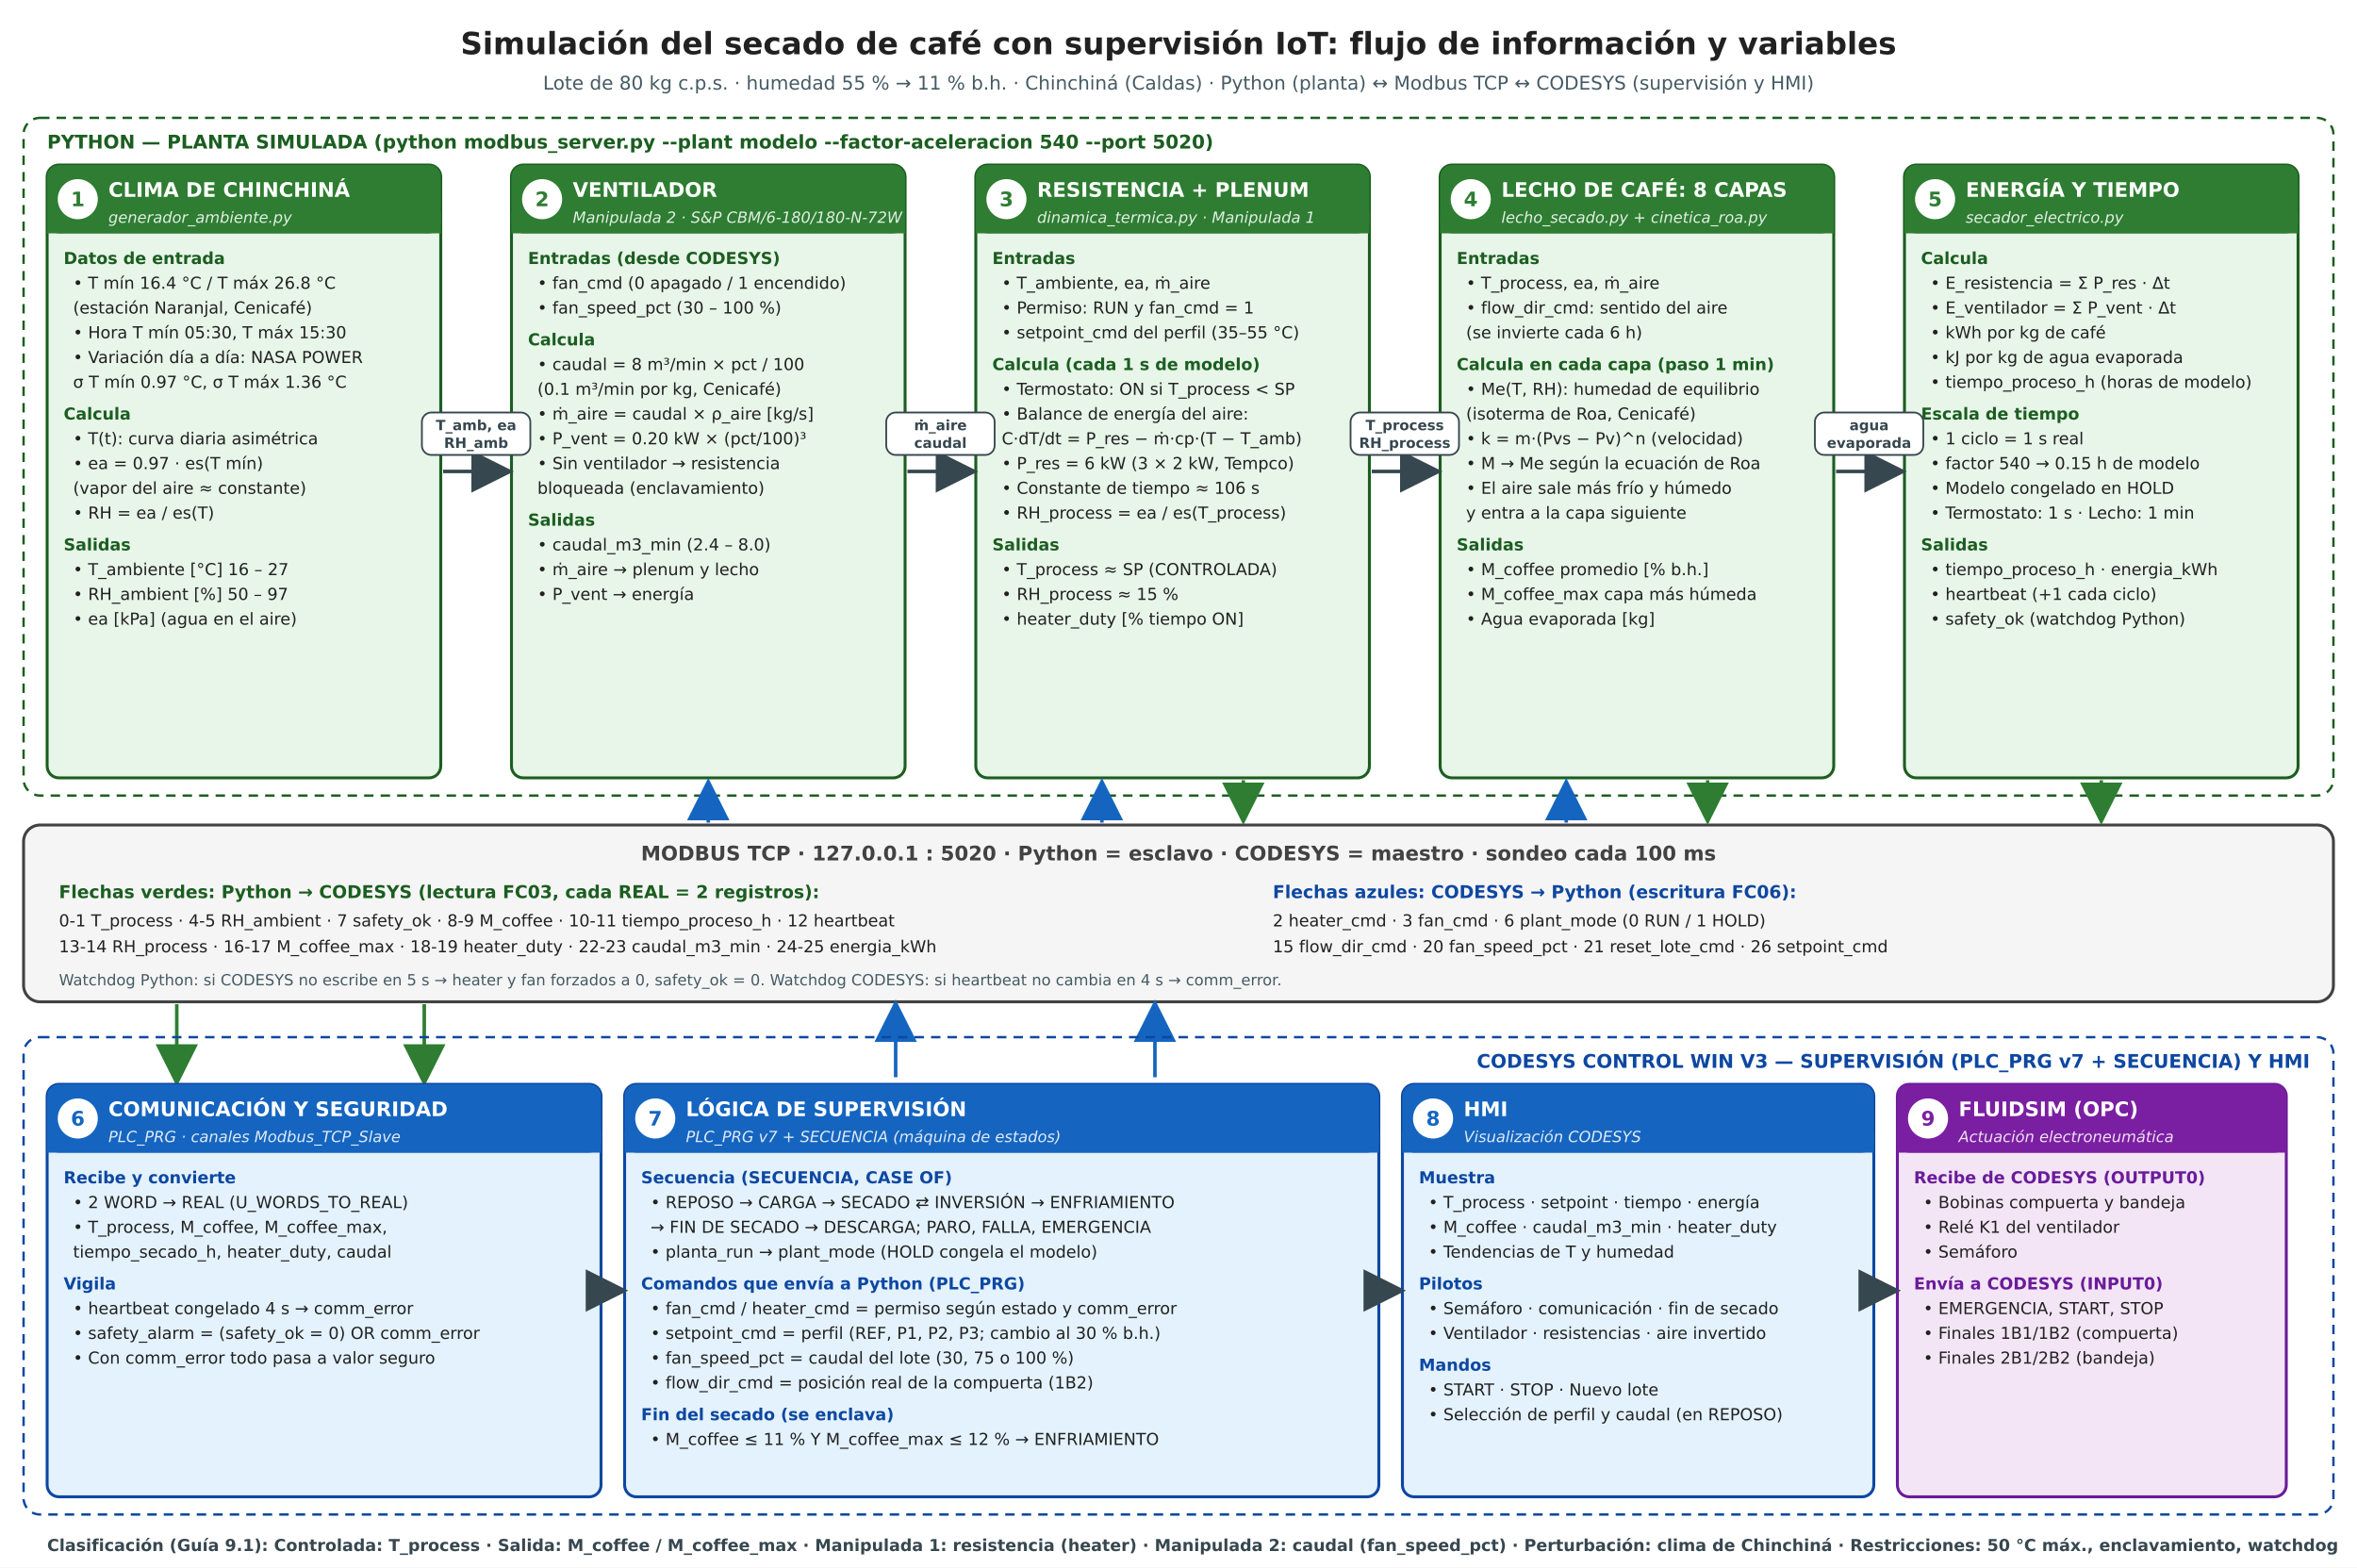
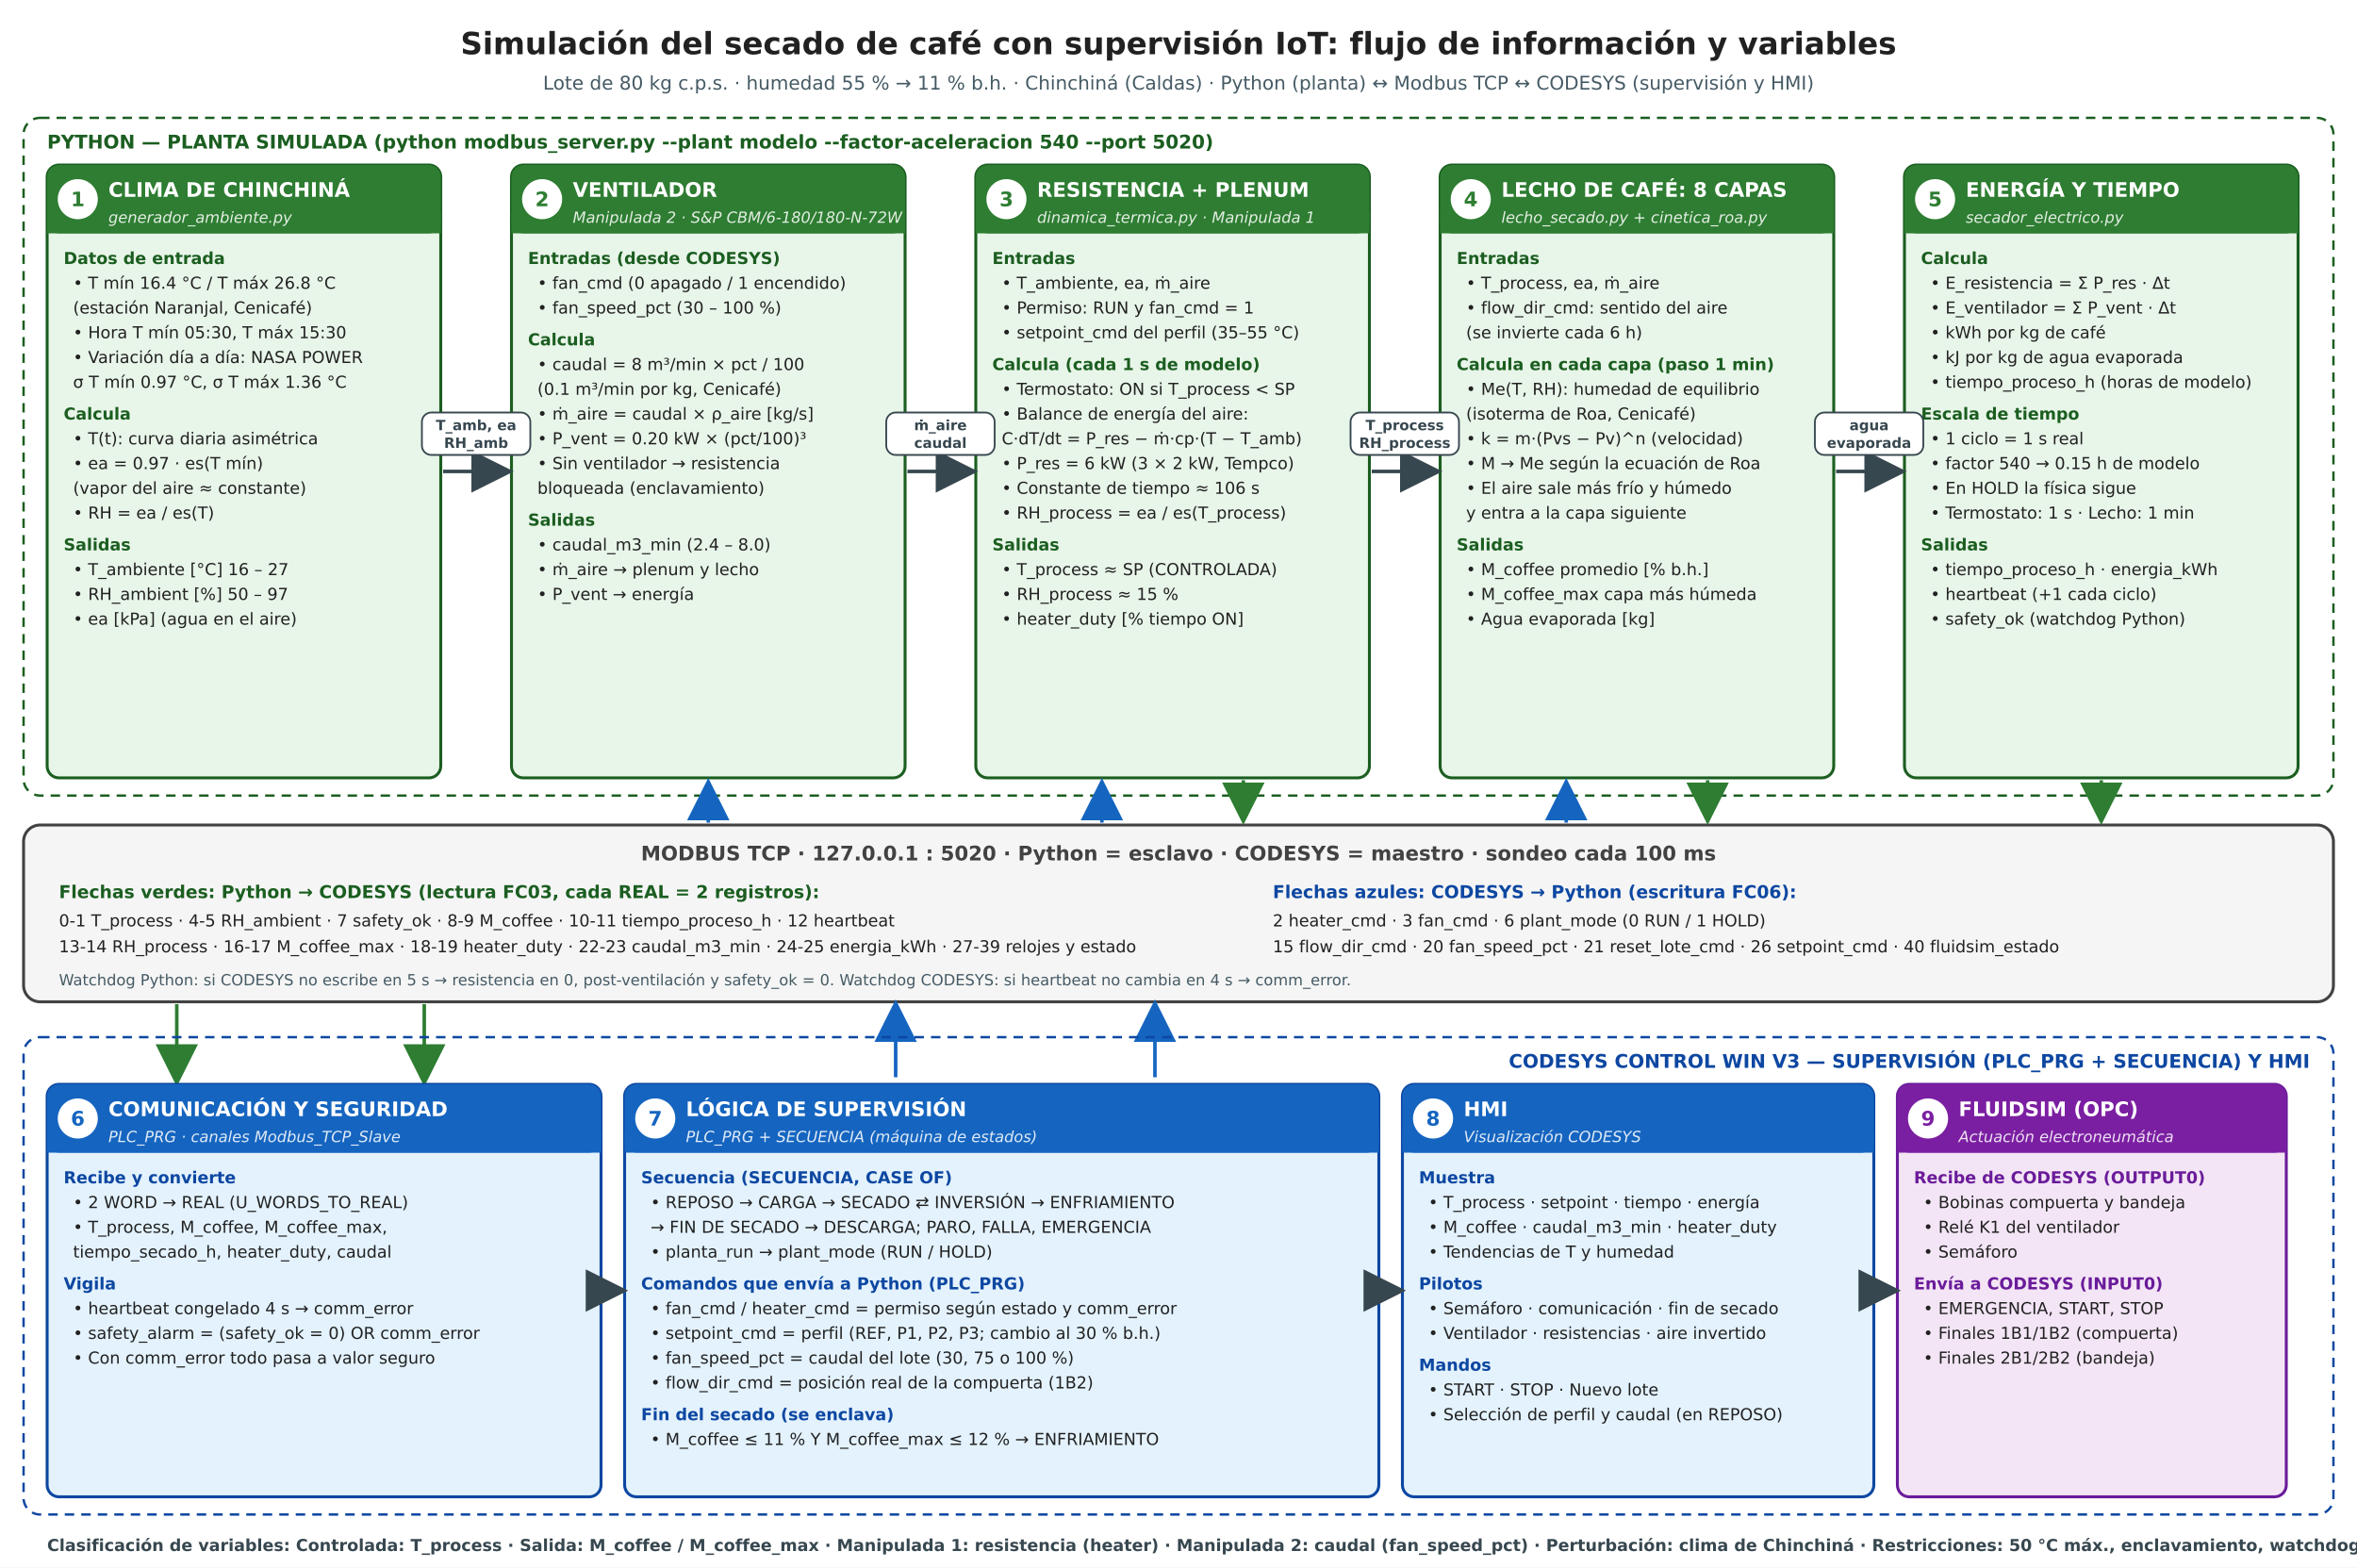
<svg xmlns="http://www.w3.org/2000/svg" width="2000" height="1330" viewBox="0 0 2000 1330">
  <defs>
    <marker id="m" markerWidth="12" markerHeight="12" refX="10" refY="6" orient="auto">
      <path d="M0,0 L12,6 L0,12 z" fill="#37474f" />
    </marker>
    <marker id="mg" markerWidth="12" markerHeight="12" refX="10" refY="6" orient="auto">
      <path d="M0,0 L12,6 L0,12 z" fill="#2e7d32" />
    </marker>
    <marker id="mb" markerWidth="12" markerHeight="12" refX="10" refY="6" orient="auto">
      <path d="M0,0 L12,6 L0,12 z" fill="#1565c0" />
    </marker>
  </defs>
  <rect width="2000" height="1330" fill="#ffffff" />
  <text x="1000.0" y="46" font-family="DejaVu Sans, Arial, sans-serif" font-size="26" font-weight="bold" fill="#212121" text-anchor="middle">Simulación del secado de café con supervisión IoT: flujo de información y variables</text>
  <text x="1000.0" y="76" font-family="DejaVu Sans, Arial, sans-serif" font-size="16" font-weight="normal" fill="#455a64" text-anchor="middle">Lote de 80 kg c.p.s. · humedad 55 % → 11 % b.h. · Chinchiná (Caldas) · Python (planta) ↔ Modbus TCP ↔ CODESYS (supervisión y HMI)</text>
  <rect x="20" y="100" width="1960" height="575" rx="14" fill="none" stroke="#1b5e20" stroke-width="2" stroke-dasharray="8 6" />
  <text x="40" y="126" font-family="DejaVu Sans, Arial, sans-serif" font-size="16" font-weight="bold" fill="#1b5e20" text-anchor="start">PYTHON — PLANTA SIMULADA  (python modbus_server.py --plant modelo --factor-aceleracion 540 --port 5020)</text>
  <rect x="40" y="140" width="334" height="520" rx="10" fill="#e8f5e9" stroke="#1b5e20" stroke-width="2.5" />
  <rect x="40" y="140" width="334" height="58" rx="10" fill="#2e7d32" />
  <rect x="40" y="180" width="334" height="18" fill="#2e7d32" />
  <circle cx="66" cy="169" r="17" fill="#ffffff" />
  <text x="66" y="175" font-family="DejaVu Sans, Arial, sans-serif" font-size="17" font-weight="bold" fill="#2e7d32" text-anchor="middle">1</text>
  <text x="92" y="167" font-family="DejaVu Sans, Arial, sans-serif" font-size="17" font-weight="bold" fill="#ffffff" text-anchor="start">CLIMA DE CHINCHINÁ</text>
  <text x="92" y="189" font-family="DejaVu Sans, Arial, sans-serif" font-size="13" font-weight="normal" fill="#ffffffdd" text-anchor="start" font-style="italic">generador_ambiente.py</text>
  <text x="54" y="224" font-family="DejaVu Sans, Arial, sans-serif" font-size="14" font-weight="bold" fill="#1b5e20" text-anchor="start">Datos de entrada</text>
  <text x="62" y="245" font-family="DejaVu Sans, Arial, sans-serif" font-size="14" font-weight="normal" fill="#212121" text-anchor="start">• T mín 16.4 °C / T máx 26.8 °C</text>
  <text x="62" y="266" font-family="DejaVu Sans, Arial, sans-serif" font-size="14" font-weight="normal" fill="#212121" text-anchor="start">  (estación Naranjal, Cenicafé)</text>
  <text x="62" y="287" font-family="DejaVu Sans, Arial, sans-serif" font-size="14" font-weight="normal" fill="#212121" text-anchor="start">• Hora T mín 05:30, T máx 15:30</text>
  <text x="62" y="308" font-family="DejaVu Sans, Arial, sans-serif" font-size="14" font-weight="normal" fill="#212121" text-anchor="start">• Variación día a día: NASA POWER</text>
  <text x="62" y="329" font-family="DejaVu Sans, Arial, sans-serif" font-size="14" font-weight="normal" fill="#212121" text-anchor="start">  σ T mín 0.97 °C, σ T máx 1.36 °C</text>
  <text x="54" y="356" font-family="DejaVu Sans, Arial, sans-serif" font-size="14" font-weight="bold" fill="#1b5e20" text-anchor="start">Calcula</text>
  <text x="62" y="377" font-family="DejaVu Sans, Arial, sans-serif" font-size="14" font-weight="normal" fill="#212121" text-anchor="start">• T(t): curva diaria asimétrica</text>
  <text x="62" y="398" font-family="DejaVu Sans, Arial, sans-serif" font-size="14" font-weight="normal" fill="#212121" text-anchor="start">• ea = 0.97 · es(T mín)</text>
  <text x="62" y="419" font-family="DejaVu Sans, Arial, sans-serif" font-size="14" font-weight="normal" fill="#212121" text-anchor="start">  (vapor del aire ≈ constante)</text>
  <text x="62" y="440" font-family="DejaVu Sans, Arial, sans-serif" font-size="14" font-weight="normal" fill="#212121" text-anchor="start">• RH = ea / es(T)</text>
  <text x="54" y="467" font-family="DejaVu Sans, Arial, sans-serif" font-size="14" font-weight="bold" fill="#1b5e20" text-anchor="start">Salidas</text>
  <text x="62" y="488" font-family="DejaVu Sans, Arial, sans-serif" font-size="14" font-weight="normal" fill="#212121" text-anchor="start">• T_ambiente  [°C]  16 – 27</text>
  <text x="62" y="509" font-family="DejaVu Sans, Arial, sans-serif" font-size="14" font-weight="normal" fill="#212121" text-anchor="start">• RH_ambient [%]   50 – 97</text>
  <text x="62" y="530" font-family="DejaVu Sans, Arial, sans-serif" font-size="14" font-weight="normal" fill="#212121" text-anchor="start">• ea [kPa]  (agua en el aire)</text>
  <rect x="434" y="140" width="334" height="520" rx="10" fill="#e8f5e9" stroke="#1b5e20" stroke-width="2.5" />
  <rect x="434" y="140" width="334" height="58" rx="10" fill="#2e7d32" />
  <rect x="434" y="180" width="334" height="18" fill="#2e7d32" />
  <circle cx="460" cy="169" r="17" fill="#ffffff" />
  <text x="460" y="175" font-family="DejaVu Sans, Arial, sans-serif" font-size="17" font-weight="bold" fill="#2e7d32" text-anchor="middle">2</text>
  <text x="486" y="167" font-family="DejaVu Sans, Arial, sans-serif" font-size="17" font-weight="bold" fill="#ffffff" text-anchor="start">VENTILADOR</text>
  <text x="486" y="189" font-family="DejaVu Sans, Arial, sans-serif" font-size="13" font-weight="normal" fill="#ffffffdd" text-anchor="start" font-style="italic">Manipulada 2 · S&amp;P CBM/6-180/180-N-72W</text>
  <text x="448" y="224" font-family="DejaVu Sans, Arial, sans-serif" font-size="14" font-weight="bold" fill="#1b5e20" text-anchor="start">Entradas (desde CODESYS)</text>
  <text x="456" y="245" font-family="DejaVu Sans, Arial, sans-serif" font-size="14" font-weight="normal" fill="#212121" text-anchor="start">• fan_cmd  (0 apagado / 1 encendido)</text>
  <text x="456" y="266" font-family="DejaVu Sans, Arial, sans-serif" font-size="14" font-weight="normal" fill="#212121" text-anchor="start">• fan_speed_pct  (30 – 100 %)</text>
  <text x="448" y="293" font-family="DejaVu Sans, Arial, sans-serif" font-size="14" font-weight="bold" fill="#1b5e20" text-anchor="start">Calcula</text>
  <text x="456" y="314" font-family="DejaVu Sans, Arial, sans-serif" font-size="14" font-weight="normal" fill="#212121" text-anchor="start">• caudal = 8 m³/min × pct / 100</text>
  <text x="456" y="335" font-family="DejaVu Sans, Arial, sans-serif" font-size="14" font-weight="normal" fill="#212121" text-anchor="start">  (0.1 m³/min por kg, Cenicafé)</text>
  <text x="456" y="356" font-family="DejaVu Sans, Arial, sans-serif" font-size="14" font-weight="normal" fill="#212121" text-anchor="start">• ṁ_aire = caudal × ρ_aire  [kg/s]</text>
  <text x="456" y="377" font-family="DejaVu Sans, Arial, sans-serif" font-size="14" font-weight="normal" fill="#212121" text-anchor="start">• P_vent = 0.20 kW × (pct/100)³</text>
  <text x="456" y="398" font-family="DejaVu Sans, Arial, sans-serif" font-size="14" font-weight="normal" fill="#212121" text-anchor="start">• Sin ventilador → resistencia</text>
  <text x="456" y="419" font-family="DejaVu Sans, Arial, sans-serif" font-size="14" font-weight="normal" fill="#212121" text-anchor="start">  bloqueada (enclavamiento)</text>
  <text x="448" y="446" font-family="DejaVu Sans, Arial, sans-serif" font-size="14" font-weight="bold" fill="#1b5e20" text-anchor="start">Salidas</text>
  <text x="456" y="467" font-family="DejaVu Sans, Arial, sans-serif" font-size="14" font-weight="normal" fill="#212121" text-anchor="start">• caudal_m3_min  (2.4 – 8.0)</text>
  <text x="456" y="488" font-family="DejaVu Sans, Arial, sans-serif" font-size="14" font-weight="normal" fill="#212121" text-anchor="start">• ṁ_aire → plenum y lecho</text>
  <text x="456" y="509" font-family="DejaVu Sans, Arial, sans-serif" font-size="14" font-weight="normal" fill="#212121" text-anchor="start">• P_vent → energía</text>
  <rect x="828" y="140" width="334" height="520" rx="10" fill="#e8f5e9" stroke="#1b5e20" stroke-width="2.5" />
  <rect x="828" y="140" width="334" height="58" rx="10" fill="#2e7d32" />
  <rect x="828" y="180" width="334" height="18" fill="#2e7d32" />
  <circle cx="854" cy="169" r="17" fill="#ffffff" />
  <text x="854" y="175" font-family="DejaVu Sans, Arial, sans-serif" font-size="17" font-weight="bold" fill="#2e7d32" text-anchor="middle">3</text>
  <text x="880" y="167" font-family="DejaVu Sans, Arial, sans-serif" font-size="17" font-weight="bold" fill="#ffffff" text-anchor="start">RESISTENCIA + PLENUM</text>
  <text x="880" y="189" font-family="DejaVu Sans, Arial, sans-serif" font-size="13" font-weight="normal" fill="#ffffffdd" text-anchor="start" font-style="italic">dinamica_termica.py · Manipulada 1</text>
  <text x="842" y="224" font-family="DejaVu Sans, Arial, sans-serif" font-size="14" font-weight="bold" fill="#1b5e20" text-anchor="start">Entradas</text>
  <text x="850" y="245" font-family="DejaVu Sans, Arial, sans-serif" font-size="14" font-weight="normal" fill="#212121" text-anchor="start">• T_ambiente, ea, ṁ_aire</text>
  <text x="850" y="266" font-family="DejaVu Sans, Arial, sans-serif" font-size="14" font-weight="normal" fill="#212121" text-anchor="start">• Permiso: RUN y fan_cmd = 1</text>
  <text x="850" y="287" font-family="DejaVu Sans, Arial, sans-serif" font-size="14" font-weight="normal" fill="#212121" text-anchor="start">• setpoint_cmd del perfil (35–55 °C)</text>
  <text x="842" y="314" font-family="DejaVu Sans, Arial, sans-serif" font-size="14" font-weight="bold" fill="#1b5e20" text-anchor="start">Calcula (cada 1 s de modelo)</text>
  <text x="850" y="335" font-family="DejaVu Sans, Arial, sans-serif" font-size="14" font-weight="normal" fill="#212121" text-anchor="start">• Termostato: ON si T_process &lt; SP</text>
  <text x="850" y="356" font-family="DejaVu Sans, Arial, sans-serif" font-size="14" font-weight="normal" fill="#212121" text-anchor="start">• Balance de energía del aire:</text>
  <text x="850" y="377" font-family="DejaVu Sans, Arial, sans-serif" font-size="14" font-weight="normal" fill="#212121" text-anchor="start">  C·dT/dt = P_res − ṁ·cp·(T − T_amb)</text>
  <text x="850" y="398" font-family="DejaVu Sans, Arial, sans-serif" font-size="14" font-weight="normal" fill="#212121" text-anchor="start">• P_res = 6 kW (3 × 2 kW, Tempco)</text>
  <text x="850" y="419" font-family="DejaVu Sans, Arial, sans-serif" font-size="14" font-weight="normal" fill="#212121" text-anchor="start">• Constante de tiempo ≈ 106 s</text>
  <text x="850" y="440" font-family="DejaVu Sans, Arial, sans-serif" font-size="14" font-weight="normal" fill="#212121" text-anchor="start">• RH_process = ea / es(T_process)</text>
  <text x="842" y="467" font-family="DejaVu Sans, Arial, sans-serif" font-size="14" font-weight="bold" fill="#1b5e20" text-anchor="start">Salidas</text>
  <text x="850" y="488" font-family="DejaVu Sans, Arial, sans-serif" font-size="14" font-weight="normal" fill="#212121" text-anchor="start">• T_process ≈ SP  (CONTROLADA)</text>
  <text x="850" y="509" font-family="DejaVu Sans, Arial, sans-serif" font-size="14" font-weight="normal" fill="#212121" text-anchor="start">• RH_process ≈ 15 %</text>
  <text x="850" y="530" font-family="DejaVu Sans, Arial, sans-serif" font-size="14" font-weight="normal" fill="#212121" text-anchor="start">• heater_duty  [% tiempo ON]</text>
  <rect x="1222" y="140" width="334" height="520" rx="10" fill="#e8f5e9" stroke="#1b5e20" stroke-width="2.5" />
  <rect x="1222" y="140" width="334" height="58" rx="10" fill="#2e7d32" />
  <rect x="1222" y="180" width="334" height="18" fill="#2e7d32" />
  <circle cx="1248" cy="169" r="17" fill="#ffffff" />
  <text x="1248" y="175" font-family="DejaVu Sans, Arial, sans-serif" font-size="17" font-weight="bold" fill="#2e7d32" text-anchor="middle">4</text>
  <text x="1274" y="167" font-family="DejaVu Sans, Arial, sans-serif" font-size="17" font-weight="bold" fill="#ffffff" text-anchor="start">LECHO DE CAFÉ: 8 CAPAS</text>
  <text x="1274" y="189" font-family="DejaVu Sans, Arial, sans-serif" font-size="13" font-weight="normal" fill="#ffffffdd" text-anchor="start" font-style="italic">lecho_secado.py + cinetica_roa.py</text>
  <text x="1236" y="224" font-family="DejaVu Sans, Arial, sans-serif" font-size="14" font-weight="bold" fill="#1b5e20" text-anchor="start">Entradas</text>
  <text x="1244" y="245" font-family="DejaVu Sans, Arial, sans-serif" font-size="14" font-weight="normal" fill="#212121" text-anchor="start">• T_process, ea, ṁ_aire</text>
  <text x="1244" y="266" font-family="DejaVu Sans, Arial, sans-serif" font-size="14" font-weight="normal" fill="#212121" text-anchor="start">• flow_dir_cmd: sentido del aire</text>
  <text x="1244" y="287" font-family="DejaVu Sans, Arial, sans-serif" font-size="14" font-weight="normal" fill="#212121" text-anchor="start">  (se invierte cada 6 h)</text>
  <text x="1236" y="314" font-family="DejaVu Sans, Arial, sans-serif" font-size="14" font-weight="bold" fill="#1b5e20" text-anchor="start">Calcula en cada capa (paso 1 min)</text>
  <text x="1244" y="335" font-family="DejaVu Sans, Arial, sans-serif" font-size="14" font-weight="normal" fill="#212121" text-anchor="start">• Me(T, RH): humedad de equilibrio</text>
  <text x="1244" y="356" font-family="DejaVu Sans, Arial, sans-serif" font-size="14" font-weight="normal" fill="#212121" text-anchor="start">  (isoterma de Roa, Cenicafé)</text>
  <text x="1244" y="377" font-family="DejaVu Sans, Arial, sans-serif" font-size="14" font-weight="normal" fill="#212121" text-anchor="start">• k = m·(Pvs − Pv)^n  (velocidad)</text>
  <text x="1244" y="398" font-family="DejaVu Sans, Arial, sans-serif" font-size="14" font-weight="normal" fill="#212121" text-anchor="start">• M → Me según la ecuación de Roa</text>
  <text x="1244" y="419" font-family="DejaVu Sans, Arial, sans-serif" font-size="14" font-weight="normal" fill="#212121" text-anchor="start">• El aire sale más frío y húmedo</text>
  <text x="1244" y="440" font-family="DejaVu Sans, Arial, sans-serif" font-size="14" font-weight="normal" fill="#212121" text-anchor="start">  y entra a la capa siguiente</text>
  <text x="1236" y="467" font-family="DejaVu Sans, Arial, sans-serif" font-size="14" font-weight="bold" fill="#1b5e20" text-anchor="start">Salidas</text>
  <text x="1244" y="488" font-family="DejaVu Sans, Arial, sans-serif" font-size="14" font-weight="normal" fill="#212121" text-anchor="start">• M_coffee  promedio [% b.h.]</text>
  <text x="1244" y="509" font-family="DejaVu Sans, Arial, sans-serif" font-size="14" font-weight="normal" fill="#212121" text-anchor="start">• M_coffee_max  capa más húmeda</text>
  <text x="1244" y="530" font-family="DejaVu Sans, Arial, sans-serif" font-size="14" font-weight="normal" fill="#212121" text-anchor="start">• Agua evaporada [kg]</text>
  <rect x="1616" y="140" width="334" height="520" rx="10" fill="#e8f5e9" stroke="#1b5e20" stroke-width="2.5" />
  <rect x="1616" y="140" width="334" height="58" rx="10" fill="#2e7d32" />
  <rect x="1616" y="180" width="334" height="18" fill="#2e7d32" />
  <circle cx="1642" cy="169" r="17" fill="#ffffff" />
  <text x="1642" y="175" font-family="DejaVu Sans, Arial, sans-serif" font-size="17" font-weight="bold" fill="#2e7d32" text-anchor="middle">5</text>
  <text x="1668" y="167" font-family="DejaVu Sans, Arial, sans-serif" font-size="17" font-weight="bold" fill="#ffffff" text-anchor="start">ENERGÍA Y TIEMPO</text>
  <text x="1668" y="189" font-family="DejaVu Sans, Arial, sans-serif" font-size="13" font-weight="normal" fill="#ffffffdd" text-anchor="start" font-style="italic">secador_electrico.py</text>
  <text x="1630" y="224" font-family="DejaVu Sans, Arial, sans-serif" font-size="14" font-weight="bold" fill="#1b5e20" text-anchor="start">Calcula</text>
  <text x="1638" y="245" font-family="DejaVu Sans, Arial, sans-serif" font-size="14" font-weight="normal" fill="#212121" text-anchor="start">• E_resistencia = Σ P_res · Δt</text>
  <text x="1638" y="266" font-family="DejaVu Sans, Arial, sans-serif" font-size="14" font-weight="normal" fill="#212121" text-anchor="start">• E_ventilador = Σ P_vent · Δt</text>
  <text x="1638" y="287" font-family="DejaVu Sans, Arial, sans-serif" font-size="14" font-weight="normal" fill="#212121" text-anchor="start">• kWh por kg de café</text>
  <text x="1638" y="308" font-family="DejaVu Sans, Arial, sans-serif" font-size="14" font-weight="normal" fill="#212121" text-anchor="start">• kJ por kg de agua evaporada</text>
  <text x="1638" y="329" font-family="DejaVu Sans, Arial, sans-serif" font-size="14" font-weight="normal" fill="#212121" text-anchor="start">• tiempo_proceso_h (horas de modelo)</text>
  <text x="1630" y="356" font-family="DejaVu Sans, Arial, sans-serif" font-size="14" font-weight="bold" fill="#1b5e20" text-anchor="start">Escala de tiempo</text>
  <text x="1638" y="377" font-family="DejaVu Sans, Arial, sans-serif" font-size="14" font-weight="normal" fill="#212121" text-anchor="start">• 1 ciclo = 1 s real</text>
  <text x="1638" y="398" font-family="DejaVu Sans, Arial, sans-serif" font-size="14" font-weight="normal" fill="#212121" text-anchor="start">• factor 540 → 0.15 h de modelo</text>
-   <text x="1638" y="419" font-family="DejaVu Sans, Arial, sans-serif" font-size="14" font-weight="normal" fill="#212121" text-anchor="start">• Modelo congelado en HOLD</text>
+   <text x="1638" y="419" font-family="DejaVu Sans, Arial, sans-serif" font-size="14" font-weight="normal" fill="#212121" text-anchor="start">• En HOLD la física sigue</text>
  <text x="1638" y="440" font-family="DejaVu Sans, Arial, sans-serif" font-size="14" font-weight="normal" fill="#212121" text-anchor="start">• Termostato: 1 s · Lecho: 1 min</text>
  <text x="1630" y="467" font-family="DejaVu Sans, Arial, sans-serif" font-size="14" font-weight="bold" fill="#1b5e20" text-anchor="start">Salidas</text>
  <text x="1638" y="488" font-family="DejaVu Sans, Arial, sans-serif" font-size="14" font-weight="normal" fill="#212121" text-anchor="start">• tiempo_proceso_h · energia_kWh</text>
  <text x="1638" y="509" font-family="DejaVu Sans, Arial, sans-serif" font-size="14" font-weight="normal" fill="#212121" text-anchor="start">• heartbeat (+1 cada ciclo)</text>
  <text x="1638" y="530" font-family="DejaVu Sans, Arial, sans-serif" font-size="14" font-weight="normal" fill="#212121" text-anchor="start">• safety_ok (watchdog Python)</text>
  <line x1="376" y1="400" x2="430" y2="400" stroke="#37474f" stroke-width="3" marker-end="url(#m)" />
  <line x1="770" y1="400" x2="824" y2="400" stroke="#37474f" stroke-width="3" marker-end="url(#m)" />
  <line x1="1164" y1="400" x2="1218" y2="400" stroke="#37474f" stroke-width="3" marker-end="url(#m)" />
  <line x1="1558" y1="400" x2="1612" y2="400" stroke="#37474f" stroke-width="3" marker-end="url(#m)" />
  <rect x="358" y="350" width="92" height="36" rx="8" fill="#ffffff" stroke="#37474f" stroke-width="1.5" />
  <text x="404" y="365" font-family="DejaVu Sans, Arial, sans-serif" font-size="12" font-weight="bold" fill="#37474f" text-anchor="middle">T_amb, ea</text>
  <text x="404" y="380" font-family="DejaVu Sans, Arial, sans-serif" font-size="12" font-weight="bold" fill="#37474f" text-anchor="middle">RH_amb</text>
  <rect x="752" y="350" width="92" height="36" rx="8" fill="#ffffff" stroke="#37474f" stroke-width="1.5" />
  <text x="798" y="365" font-family="DejaVu Sans, Arial, sans-serif" font-size="12" font-weight="bold" fill="#37474f" text-anchor="middle">ṁ_aire</text>
  <text x="798" y="380" font-family="DejaVu Sans, Arial, sans-serif" font-size="12" font-weight="bold" fill="#37474f" text-anchor="middle">caudal</text>
  <rect x="1146" y="350" width="92" height="36" rx="8" fill="#ffffff" stroke="#37474f" stroke-width="1.5" />
  <text x="1192" y="365" font-family="DejaVu Sans, Arial, sans-serif" font-size="12" font-weight="bold" fill="#37474f" text-anchor="middle">T_process</text>
  <text x="1192" y="380" font-family="DejaVu Sans, Arial, sans-serif" font-size="12" font-weight="bold" fill="#37474f" text-anchor="middle">RH_process</text>
  <rect x="1540" y="350" width="92" height="36" rx="8" fill="#ffffff" stroke="#37474f" stroke-width="1.5" />
  <text x="1586" y="365" font-family="DejaVu Sans, Arial, sans-serif" font-size="12" font-weight="bold" fill="#37474f" text-anchor="middle">agua</text>
  <text x="1586" y="380" font-family="DejaVu Sans, Arial, sans-serif" font-size="12" font-weight="bold" fill="#37474f" text-anchor="middle">evaporada</text>
  <rect x="20" y="700" width="1960" height="150" rx="14" fill="#f5f5f5" stroke="#424242" stroke-width="2.5" />
  <text x="1000.0" y="730" font-family="DejaVu Sans, Arial, sans-serif" font-size="17" font-weight="bold" fill="#424242" text-anchor="middle">MODBUS TCP · 127.0.0.1 : 5020 · Python = esclavo · CODESYS = maestro · sondeo cada 100 ms</text>
  <text x="50" y="762" font-family="DejaVu Sans, Arial, sans-serif" font-size="15" font-weight="bold" fill="#1b5e20" text-anchor="start">Flechas verdes: Python → CODESYS (lectura FC03, cada REAL = 2 registros):</text>
  <text x="50" y="786" font-family="DejaVu Sans, Arial, sans-serif" font-size="14" font-weight="normal" fill="#212121" text-anchor="start">0-1 T_process · 4-5 RH_ambient · 7 safety_ok · 8-9 M_coffee · 10-11 tiempo_proceso_h · 12 heartbeat</text>
-   <text x="50" y="808" font-family="DejaVu Sans, Arial, sans-serif" font-size="14" font-weight="normal" fill="#212121" text-anchor="start">13-14 RH_process · 16-17 M_coffee_max · 18-19 heater_duty · 22-23 caudal_m3_min · 24-25 energia_kWh</text>
+   <text x="50" y="808" font-family="DejaVu Sans, Arial, sans-serif" font-size="14" font-weight="normal" fill="#212121" text-anchor="start">13-14 RH_process · 16-17 M_coffee_max · 18-19 heater_duty · 22-23 caudal_m3_min · 24-25 energia_kWh · 27-39 relojes y estado</text>
  <text x="1080" y="762" font-family="DejaVu Sans, Arial, sans-serif" font-size="15" font-weight="bold" fill="#0d47a1" text-anchor="start">Flechas azules: CODESYS → Python (escritura FC06):</text>
  <text x="1080" y="786" font-family="DejaVu Sans, Arial, sans-serif" font-size="14" font-weight="normal" fill="#212121" text-anchor="start">2 heater_cmd · 3 fan_cmd · 6 plant_mode (0 RUN / 1 HOLD)</text>
-   <text x="1080" y="808" font-family="DejaVu Sans, Arial, sans-serif" font-size="14" font-weight="normal" fill="#212121" text-anchor="start">15 flow_dir_cmd · 20 fan_speed_pct · 21 reset_lote_cmd · 26 setpoint_cmd</text>
-   <text x="50" y="836" font-family="DejaVu Sans, Arial, sans-serif" font-size="13" font-weight="normal" fill="#455a64" text-anchor="start">Watchdog Python: si CODESYS no escribe en 5 s → heater y fan forzados a 0, safety_ok = 0.   Watchdog CODESYS: si heartbeat no cambia en 4 s → comm_error.</text>
+   <text x="1080" y="808" font-family="DejaVu Sans, Arial, sans-serif" font-size="14" font-weight="normal" fill="#212121" text-anchor="start">15 flow_dir_cmd · 20 fan_speed_pct · 21 reset_lote_cmd · 26 setpoint_cmd · 40 fluidsim_estado</text>
+   <text x="50" y="836" font-family="DejaVu Sans, Arial, sans-serif" font-size="13" font-weight="normal" fill="#455a64" text-anchor="start">Watchdog Python: si CODESYS no escribe en 5 s → resistencia en 0, post-ventilación y safety_ok = 0.   Watchdog CODESYS: si heartbeat no cambia en 4 s → comm_error.</text>
  <line x1="601.0" y1="698" x2="601.0" y2="666" stroke="#1565c0" stroke-width="3" marker-end="url(#mb)" />
  <line x1="935.0" y1="698" x2="935.0" y2="666" stroke="#1565c0" stroke-width="3" marker-end="url(#mb)" />
  <line x1="1329.0" y1="698" x2="1329.0" y2="666" stroke="#1565c0" stroke-width="3" marker-end="url(#mb)" />
  <line x1="1055.0" y1="662" x2="1055.0" y2="694" stroke="#2e7d32" stroke-width="3" marker-end="url(#mg)" />
  <line x1="1449.0" y1="662" x2="1449.0" y2="694" stroke="#2e7d32" stroke-width="3" marker-end="url(#mg)" />
  <line x1="1783.0" y1="662" x2="1783.0" y2="694" stroke="#2e7d32" stroke-width="3" marker-end="url(#mg)" />
  <line x1="150" y1="852" x2="150" y2="916" stroke="#2e7d32" stroke-width="3" marker-end="url(#mg)" />
  <line x1="360" y1="852" x2="360" y2="916" stroke="#2e7d32" stroke-width="3" marker-end="url(#mg)" />
  <line x1="760" y1="914" x2="760" y2="854" stroke="#1565c0" stroke-width="3" marker-end="url(#mb)" />
  <line x1="980" y1="914" x2="980" y2="854" stroke="#1565c0" stroke-width="3" marker-end="url(#mb)" />
  <rect x="20" y="880" width="1960" height="405" rx="14" fill="none" stroke="#0d47a1" stroke-width="2" stroke-dasharray="8 6" />
-   <text x="1960" y="906" font-family="DejaVu Sans, Arial, sans-serif" font-size="16" font-weight="bold" fill="#0d47a1" text-anchor="end">CODESYS CONTROL WIN V3 — SUPERVISIÓN (PLC_PRG v7 + SECUENCIA) Y HMI</text>
+   <text x="1960" y="906" font-family="DejaVu Sans, Arial, sans-serif" font-size="16" font-weight="bold" fill="#0d47a1" text-anchor="end">CODESYS CONTROL WIN V3 — SUPERVISIÓN (PLC_PRG + SECUENCIA) Y HMI</text>
  <rect x="40" y="920" width="470" height="350" rx="10" fill="#e3f2fd" stroke="#0d47a1" stroke-width="2.5" />
  <rect x="40" y="920" width="470" height="58" rx="10" fill="#1565c0" />
  <rect x="40" y="960" width="470" height="18" fill="#1565c0" />
  <circle cx="66" cy="949" r="17" fill="#ffffff" />
  <text x="66" y="955" font-family="DejaVu Sans, Arial, sans-serif" font-size="17" font-weight="bold" fill="#1565c0" text-anchor="middle">6</text>
  <text x="92" y="947" font-family="DejaVu Sans, Arial, sans-serif" font-size="17" font-weight="bold" fill="#ffffff" text-anchor="start">COMUNICACIÓN Y SEGURIDAD</text>
  <text x="92" y="969" font-family="DejaVu Sans, Arial, sans-serif" font-size="13" font-weight="normal" fill="#ffffffdd" text-anchor="start" font-style="italic">PLC_PRG · canales Modbus_TCP_Slave</text>
  <text x="54" y="1004" font-family="DejaVu Sans, Arial, sans-serif" font-size="14" font-weight="bold" fill="#0d47a1" text-anchor="start">Recibe y convierte</text>
  <text x="62" y="1025" font-family="DejaVu Sans, Arial, sans-serif" font-size="14" font-weight="normal" fill="#212121" text-anchor="start">• 2 WORD → REAL (U_WORDS_TO_REAL)</text>
  <text x="62" y="1046" font-family="DejaVu Sans, Arial, sans-serif" font-size="14" font-weight="normal" fill="#212121" text-anchor="start">• T_process, M_coffee, M_coffee_max,</text>
  <text x="62" y="1067" font-family="DejaVu Sans, Arial, sans-serif" font-size="14" font-weight="normal" fill="#212121" text-anchor="start">  tiempo_secado_h, heater_duty, caudal</text>
  <text x="54" y="1094" font-family="DejaVu Sans, Arial, sans-serif" font-size="14" font-weight="bold" fill="#0d47a1" text-anchor="start">Vigila</text>
  <text x="62" y="1115" font-family="DejaVu Sans, Arial, sans-serif" font-size="14" font-weight="normal" fill="#212121" text-anchor="start">• heartbeat congelado 4 s → comm_error</text>
  <text x="62" y="1136" font-family="DejaVu Sans, Arial, sans-serif" font-size="14" font-weight="normal" fill="#212121" text-anchor="start">• safety_alarm = (safety_ok = 0) OR comm_error</text>
  <text x="62" y="1157" font-family="DejaVu Sans, Arial, sans-serif" font-size="14" font-weight="normal" fill="#212121" text-anchor="start">• Con comm_error todo pasa a valor seguro</text>
  <rect x="530" y="920" width="640" height="350" rx="10" fill="#e3f2fd" stroke="#0d47a1" stroke-width="2.5" />
  <rect x="530" y="920" width="640" height="58" rx="10" fill="#1565c0" />
  <rect x="530" y="960" width="640" height="18" fill="#1565c0" />
  <circle cx="556" cy="949" r="17" fill="#ffffff" />
  <text x="556" y="955" font-family="DejaVu Sans, Arial, sans-serif" font-size="17" font-weight="bold" fill="#1565c0" text-anchor="middle">7</text>
  <text x="582" y="947" font-family="DejaVu Sans, Arial, sans-serif" font-size="17" font-weight="bold" fill="#ffffff" text-anchor="start">LÓGICA DE SUPERVISIÓN</text>
-   <text x="582" y="969" font-family="DejaVu Sans, Arial, sans-serif" font-size="13" font-weight="normal" fill="#ffffffdd" text-anchor="start" font-style="italic">PLC_PRG v7 + SECUENCIA (máquina de estados)</text>
+   <text x="582" y="969" font-family="DejaVu Sans, Arial, sans-serif" font-size="13" font-weight="normal" fill="#ffffffdd" text-anchor="start" font-style="italic">PLC_PRG + SECUENCIA (máquina de estados)</text>
  <text x="544" y="1004" font-family="DejaVu Sans, Arial, sans-serif" font-size="14" font-weight="bold" fill="#0d47a1" text-anchor="start">Secuencia (SECUENCIA, CASE OF)</text>
  <text x="552" y="1025" font-family="DejaVu Sans, Arial, sans-serif" font-size="14" font-weight="normal" fill="#212121" text-anchor="start">• REPOSO → CARGA → SECADO ⇄ INVERSIÓN → ENFRIAMIENTO</text>
  <text x="552" y="1046" font-family="DejaVu Sans, Arial, sans-serif" font-size="14" font-weight="normal" fill="#212121" text-anchor="start">  → FIN DE SECADO → DESCARGA; PARO, FALLA, EMERGENCIA</text>
-   <text x="552" y="1067" font-family="DejaVu Sans, Arial, sans-serif" font-size="14" font-weight="normal" fill="#212121" text-anchor="start">• planta_run → plant_mode (HOLD congela el modelo)</text>
+   <text x="552" y="1067" font-family="DejaVu Sans, Arial, sans-serif" font-size="14" font-weight="normal" fill="#212121" text-anchor="start">• planta_run → plant_mode (RUN / HOLD)</text>
  <text x="544" y="1094" font-family="DejaVu Sans, Arial, sans-serif" font-size="14" font-weight="bold" fill="#0d47a1" text-anchor="start">Comandos que envía a Python (PLC_PRG)</text>
  <text x="552" y="1115" font-family="DejaVu Sans, Arial, sans-serif" font-size="14" font-weight="normal" fill="#212121" text-anchor="start">• fan_cmd / heater_cmd = permiso según estado y comm_error</text>
  <text x="552" y="1136" font-family="DejaVu Sans, Arial, sans-serif" font-size="14" font-weight="normal" fill="#212121" text-anchor="start">• setpoint_cmd = perfil (REF, P1, P2, P3; cambio al 30 % b.h.)</text>
  <text x="552" y="1157" font-family="DejaVu Sans, Arial, sans-serif" font-size="14" font-weight="normal" fill="#212121" text-anchor="start">• fan_speed_pct = caudal del lote (30, 75 o 100 %)</text>
  <text x="552" y="1178" font-family="DejaVu Sans, Arial, sans-serif" font-size="14" font-weight="normal" fill="#212121" text-anchor="start">• flow_dir_cmd = posición real de la compuerta (1B2)</text>
  <text x="544" y="1205" font-family="DejaVu Sans, Arial, sans-serif" font-size="14" font-weight="bold" fill="#0d47a1" text-anchor="start">Fin del secado (se enclava)</text>
  <text x="552" y="1226" font-family="DejaVu Sans, Arial, sans-serif" font-size="14" font-weight="normal" fill="#212121" text-anchor="start">• M_coffee ≤ 11 %  Y  M_coffee_max ≤ 12 %  →  ENFRIAMIENTO</text>
  <rect x="1190" y="920" width="400" height="350" rx="10" fill="#e3f2fd" stroke="#0d47a1" stroke-width="2.5" />
  <rect x="1190" y="920" width="400" height="58" rx="10" fill="#1565c0" />
  <rect x="1190" y="960" width="400" height="18" fill="#1565c0" />
  <circle cx="1216" cy="949" r="17" fill="#ffffff" />
  <text x="1216" y="955" font-family="DejaVu Sans, Arial, sans-serif" font-size="17" font-weight="bold" fill="#1565c0" text-anchor="middle">8</text>
  <text x="1242" y="947" font-family="DejaVu Sans, Arial, sans-serif" font-size="17" font-weight="bold" fill="#ffffff" text-anchor="start">HMI</text>
  <text x="1242" y="969" font-family="DejaVu Sans, Arial, sans-serif" font-size="13" font-weight="normal" fill="#ffffffdd" text-anchor="start" font-style="italic">Visualización CODESYS</text>
  <text x="1204" y="1004" font-family="DejaVu Sans, Arial, sans-serif" font-size="14" font-weight="bold" fill="#0d47a1" text-anchor="start">Muestra</text>
  <text x="1212" y="1025" font-family="DejaVu Sans, Arial, sans-serif" font-size="14" font-weight="normal" fill="#212121" text-anchor="start">• T_process · setpoint · tiempo · energía</text>
  <text x="1212" y="1046" font-family="DejaVu Sans, Arial, sans-serif" font-size="14" font-weight="normal" fill="#212121" text-anchor="start">• M_coffee · caudal_m3_min · heater_duty</text>
  <text x="1212" y="1067" font-family="DejaVu Sans, Arial, sans-serif" font-size="14" font-weight="normal" fill="#212121" text-anchor="start">• Tendencias de T y humedad</text>
  <text x="1204" y="1094" font-family="DejaVu Sans, Arial, sans-serif" font-size="14" font-weight="bold" fill="#0d47a1" text-anchor="start">Pilotos</text>
  <text x="1212" y="1115" font-family="DejaVu Sans, Arial, sans-serif" font-size="14" font-weight="normal" fill="#212121" text-anchor="start">• Semáforo · comunicación · fin de secado</text>
  <text x="1212" y="1136" font-family="DejaVu Sans, Arial, sans-serif" font-size="14" font-weight="normal" fill="#212121" text-anchor="start">• Ventilador · resistencias · aire invertido</text>
  <text x="1204" y="1163" font-family="DejaVu Sans, Arial, sans-serif" font-size="14" font-weight="bold" fill="#0d47a1" text-anchor="start">Mandos</text>
  <text x="1212" y="1184" font-family="DejaVu Sans, Arial, sans-serif" font-size="14" font-weight="normal" fill="#212121" text-anchor="start">• START · STOP · Nuevo lote</text>
  <text x="1212" y="1205" font-family="DejaVu Sans, Arial, sans-serif" font-size="14" font-weight="normal" fill="#212121" text-anchor="start">• Selección de perfil y caudal (en REPOSO)</text>
  <rect x="1610" y="920" width="330" height="350" rx="10" fill="#f3e5f5" stroke="#6a1b9a" stroke-width="2.5" />
  <rect x="1610" y="920" width="330" height="58" rx="10" fill="#7b1fa2" />
  <rect x="1610" y="960" width="330" height="18" fill="#7b1fa2" />
  <circle cx="1636" cy="949" r="17" fill="#ffffff" />
  <text x="1636" y="955" font-family="DejaVu Sans, Arial, sans-serif" font-size="17" font-weight="bold" fill="#7b1fa2" text-anchor="middle">9</text>
  <text x="1662" y="947" font-family="DejaVu Sans, Arial, sans-serif" font-size="17" font-weight="bold" fill="#ffffff" text-anchor="start">FLUIDSIM (OPC)</text>
  <text x="1662" y="969" font-family="DejaVu Sans, Arial, sans-serif" font-size="13" font-weight="normal" fill="#ffffffdd" text-anchor="start" font-style="italic">Actuación electroneumática</text>
  <text x="1624" y="1004" font-family="DejaVu Sans, Arial, sans-serif" font-size="14" font-weight="bold" fill="#6a1b9a" text-anchor="start">Recibe de CODESYS (OUTPUT0)</text>
  <text x="1632" y="1025" font-family="DejaVu Sans, Arial, sans-serif" font-size="14" font-weight="normal" fill="#212121" text-anchor="start">• Bobinas compuerta y bandeja</text>
  <text x="1632" y="1046" font-family="DejaVu Sans, Arial, sans-serif" font-size="14" font-weight="normal" fill="#212121" text-anchor="start">• Relé K1 del ventilador</text>
  <text x="1632" y="1067" font-family="DejaVu Sans, Arial, sans-serif" font-size="14" font-weight="normal" fill="#212121" text-anchor="start">• Semáforo</text>
  <text x="1624" y="1094" font-family="DejaVu Sans, Arial, sans-serif" font-size="14" font-weight="bold" fill="#6a1b9a" text-anchor="start">Envía a CODESYS (INPUT0)</text>
  <text x="1632" y="1115" font-family="DejaVu Sans, Arial, sans-serif" font-size="14" font-weight="normal" fill="#212121" text-anchor="start">• EMERGENCIA, START, STOP</text>
  <text x="1632" y="1136" font-family="DejaVu Sans, Arial, sans-serif" font-size="14" font-weight="normal" fill="#212121" text-anchor="start">• Finales 1B1/1B2 (compuerta)</text>
  <text x="1632" y="1157" font-family="DejaVu Sans, Arial, sans-serif" font-size="14" font-weight="normal" fill="#212121" text-anchor="start">• Finales 2B1/2B2 (bandeja)</text>
  <line x1="511" y1="1095" x2="527" y2="1095" stroke="#37474f" stroke-width="3" marker-end="url(#m)" />
  <line x1="1171" y1="1095" x2="1187" y2="1095" stroke="#37474f" stroke-width="3" marker-end="url(#m)" />
  <line x1="1591" y1="1095" x2="1607" y2="1095" stroke="#37474f" stroke-width="3" marker-end="url(#m)" />
-   <text x="40" y="1316" font-family="DejaVu Sans, Arial, sans-serif" font-size="14" font-weight="bold" fill="#37474f" text-anchor="start">Clasificación (Guía 9.1):  Controlada: T_process  ·  Salida: M_coffee / M_coffee_max  ·  Manipulada 1: resistencia (heater)  ·  Manipulada 2: caudal (fan_speed_pct)  ·  Perturbación: clima de Chinchiná  ·  Restricciones: 50 °C máx., enclavamiento, watchdog</text>
+   <text x="40" y="1316" font-family="DejaVu Sans, Arial, sans-serif" font-size="14" font-weight="bold" fill="#37474f" text-anchor="start">Clasificación de variables:  Controlada: T_process  ·  Salida: M_coffee / M_coffee_max  ·  Manipulada 1: resistencia (heater)  ·  Manipulada 2: caudal (fan_speed_pct)  ·  Perturbación: clima de Chinchiná  ·  Restricciones: 50 °C máx., enclavamiento, watchdog</text>
</svg>
